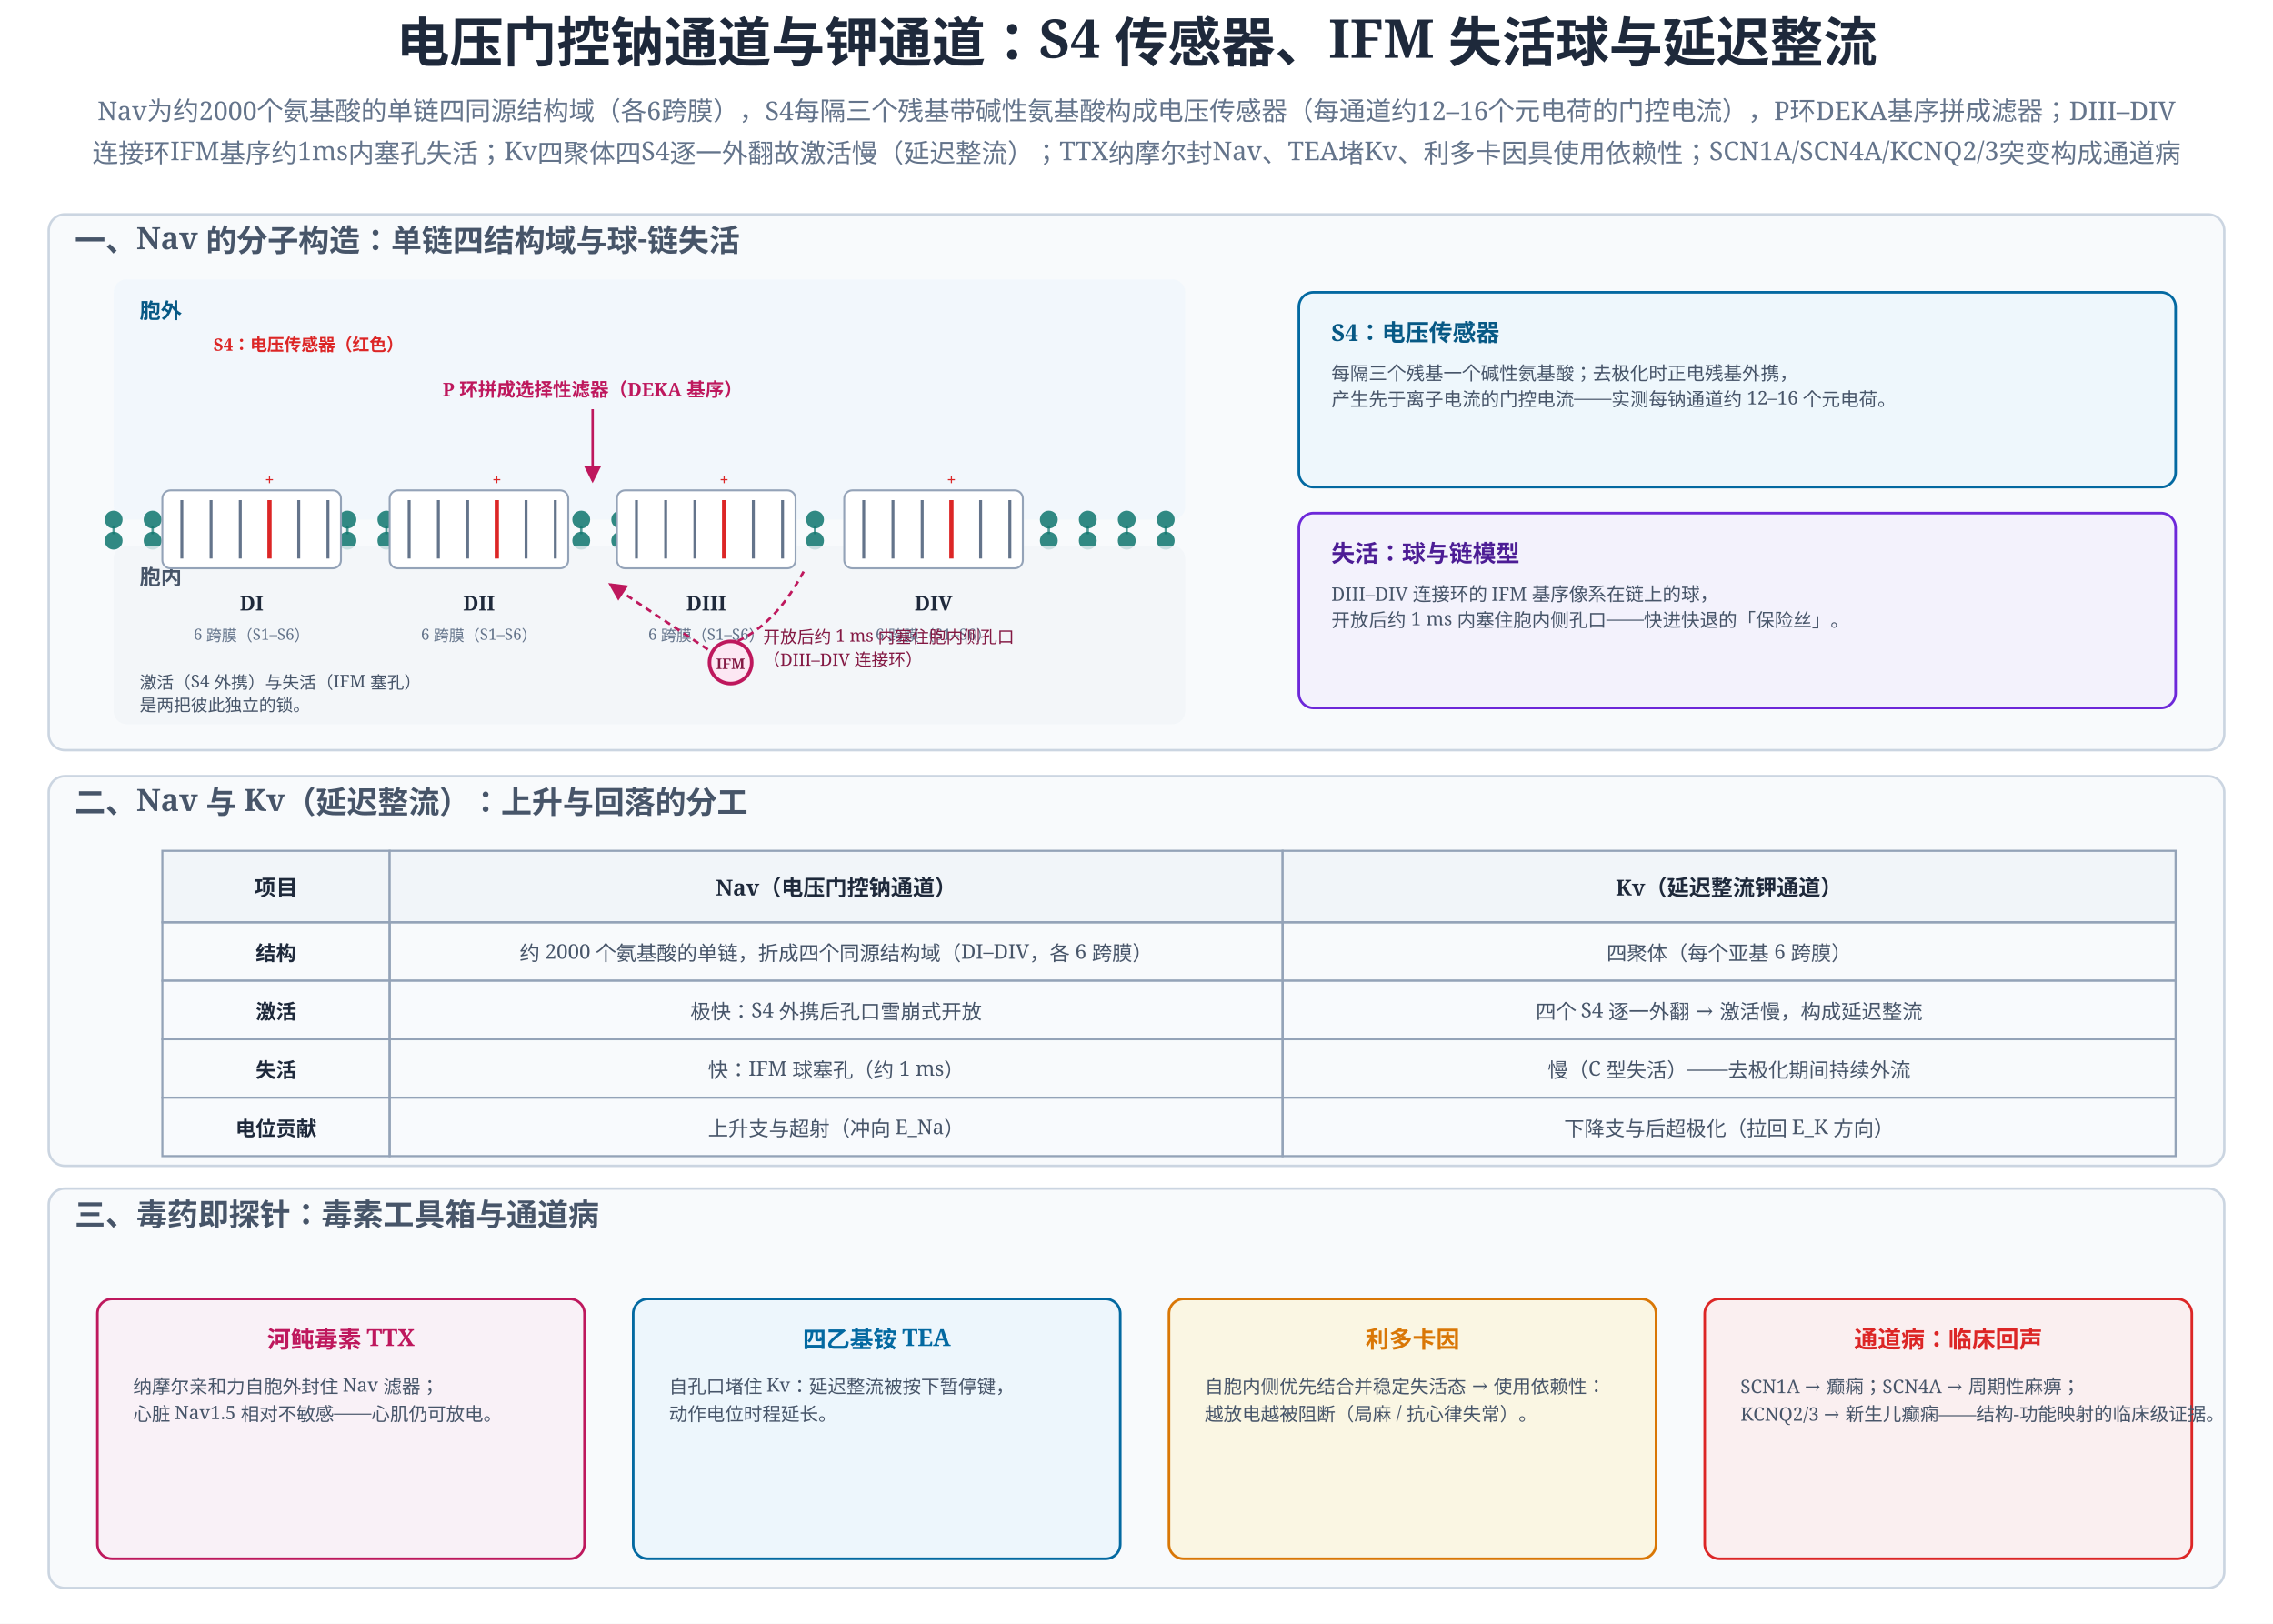
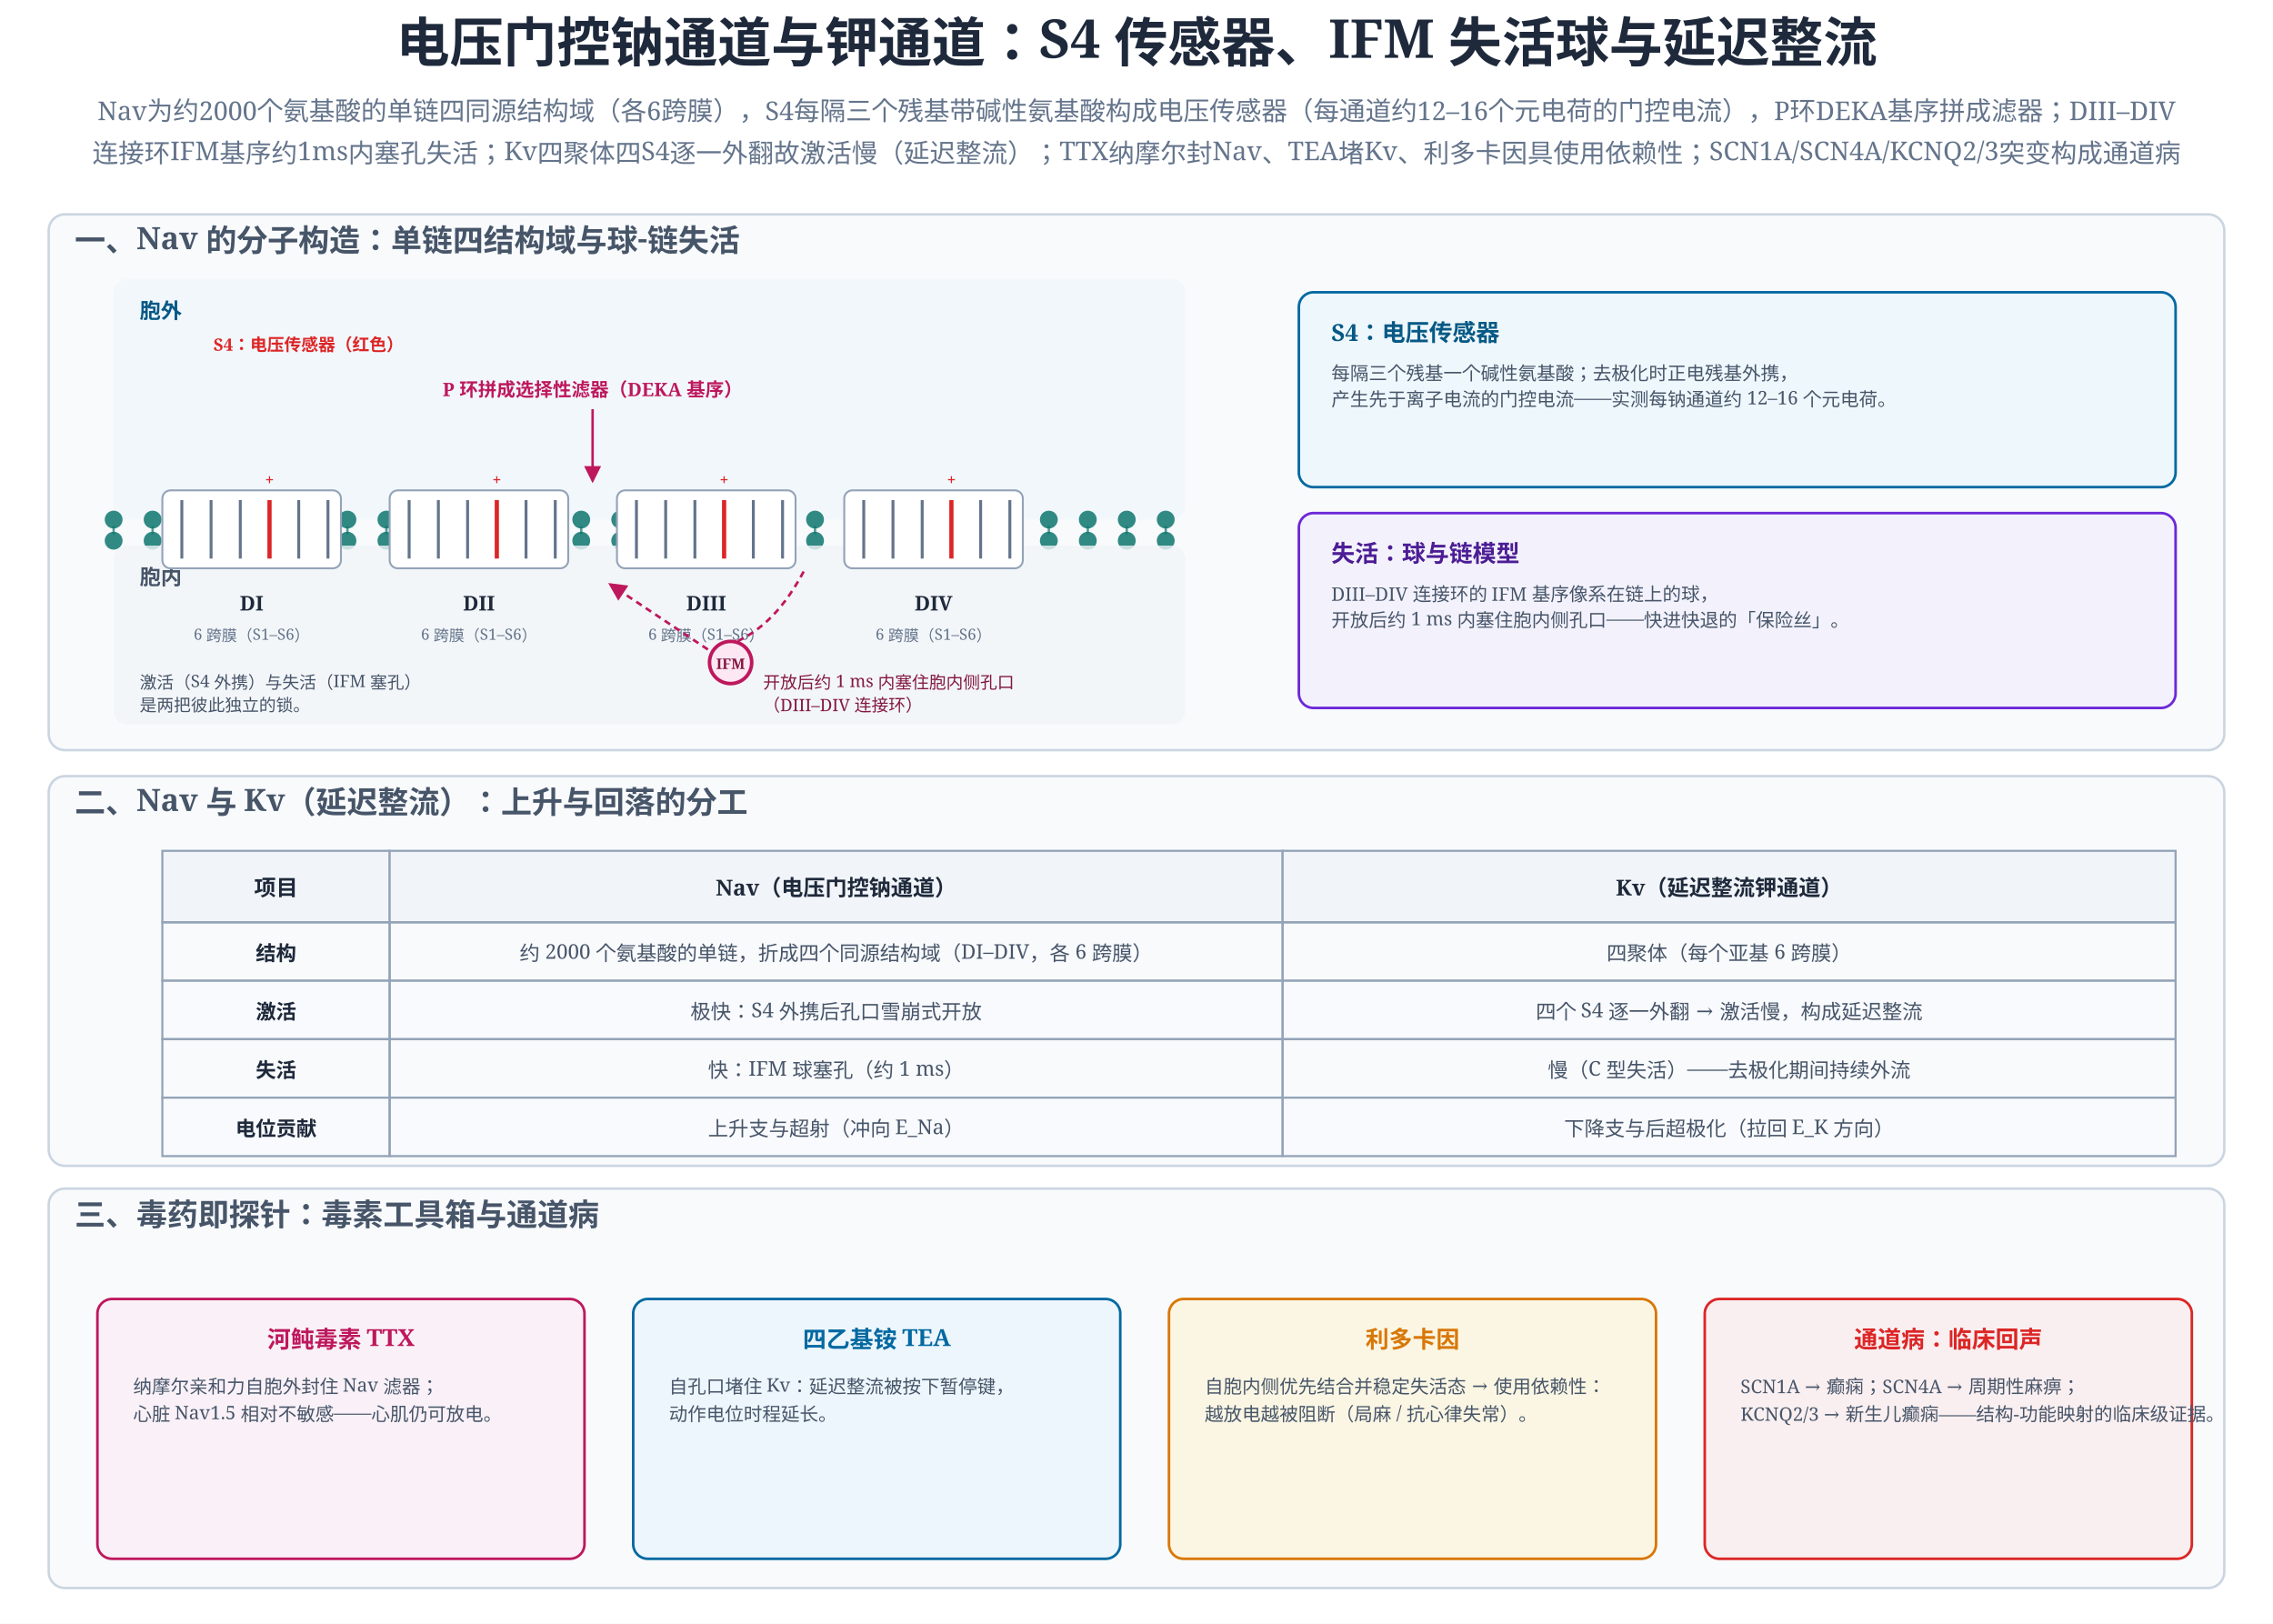
<svg xmlns="http://www.w3.org/2000/svg" width="1400" height="1000" viewBox="0 0 1400 1000" font-family="Noto Serif SC, LXGW WenKai, Songti SC, serif">
  <defs>
    <marker id="arr-ink" viewBox="0 0 10 10" refX="8.5" refY="5" markerWidth="7" markerHeight="7" orient="auto-start-reverse">
      <path d="M0,0 L10,5 L0,10 z" fill="#334155" />
    </marker>
    <marker id="arr-dna" viewBox="0 0 10 10" refX="8.5" refY="5" markerWidth="7" markerHeight="7" orient="auto-start-reverse">
      <path d="M0,0 L10,5 L0,10 z" fill="#0f766e" />
    </marker>
    <marker id="arr-rna" viewBox="0 0 10 10" refX="8.5" refY="5" markerWidth="7" markerHeight="7" orient="auto-start-reverse">
      <path d="M0,0 L10,5 L0,10 z" fill="#b45309" />
    </marker>
    <marker id="arr-pro" viewBox="0 0 10 10" refX="8.5" refY="5" markerWidth="7" markerHeight="7" orient="auto-start-reverse">
      <path d="M0,0 L10,5 L0,10 z" fill="#6d28d9" />
    </marker>
    <marker id="arr-enz" viewBox="0 0 10 10" refX="8.5" refY="5" markerWidth="7" markerHeight="7" orient="auto-start-reverse">
      <path d="M0,0 L10,5 L0,10 z" fill="#be185d" />
    </marker>
    <marker id="arr-acc" viewBox="0 0 10 10" refX="8.5" refY="5" markerWidth="7" markerHeight="7" orient="auto-start-reverse">
      <path d="M0,0 L10,5 L0,10 z" fill="#0369a1" />
    </marker>
    <marker id="arr-ok" viewBox="0 0 10 10" refX="8.5" refY="5" markerWidth="7" markerHeight="7" orient="auto-start-reverse">
      <path d="M0,0 L10,5 L0,10 z" fill="#059669" />
    </marker>
    <marker id="arr-warn" viewBox="0 0 10 10" refX="8.5" refY="5" markerWidth="7" markerHeight="7" orient="auto-start-reverse">
      <path d="M0,0 L10,5 L0,10 z" fill="#b45309" />
    </marker>
    <marker id="arr-bad" viewBox="0 0 10 10" refX="8.5" refY="5" markerWidth="7" markerHeight="7" orient="auto-start-reverse">
      <path d="M0,0 L10,5 L0,10 z" fill="#dc2626" />
    </marker>
    <marker id="arr-mute" viewBox="0 0 10 10" refX="8.5" refY="5" markerWidth="7" markerHeight="7" orient="auto-start-reverse">
      <path d="M0,0 L10,5 L0,10 z" fill="#94a3b8" />
    </marker>
  </defs>
  <rect x="0" y="0" width="1400" height="1000" fill="#ffffff" />
  <text x="700" y="38" text-anchor="middle" font-size="33" font-weight="700" fill="#1e293b">电压门控钠通道与钾通道：S4 传感器、IFM 失活球与延迟整流</text>
  <text x="700" y="74" text-anchor="middle" font-size="16" fill="#64748b">Nav为约2000个氨基酸的单链四同源结构域（各6跨膜），S4每隔三个残基带碱性氨基酸构成电压传感器（每通道约12–16个元电荷的门控电流），P环DEKA基序拼成滤器；DIII–DIV</text>
  <text x="700" y="100" text-anchor="middle" font-size="16" fill="#64748b">连接环IFM基序约1ms内塞孔失活；Kv四聚体四S4逐一外翻故激活慢（延迟整流）；TTX纳摩尔封Nav、TEA堵Kv、利多卡因具使用依赖性；SCN1A/SCN4A/KCNQ2/3突变构成通道病</text>
  <rect x="30" y="132" width="1340" height="330" rx="10" fill="#f8fafc" stroke="#cbd5e1" stroke-width="1.5" />
  <text x="46" y="154.84" font-size="19" fill="#475569" font-weight="700">一、Nav 的分子构造：单链四结构域与球-链失活</text>
  <rect x="70" y="172" width="660" height="148" rx="8" fill="#e0f2fe" fill-opacity="0.25" stroke="none" />
  <text x="86" y="196" font-size="13" fill="#075985" font-weight="700">胞外</text>
  <g>
    <circle cx="70" cy="320" r="5.5" fill="#0f766e" fill-opacity="0.85" />
    <line x1="70" y1="324" x2="70" y2="329" stroke="#0f766e" stroke-width="1.5" stroke-opacity="0.7" />
    <circle cx="70" cy="333" r="5.5" fill="#0f766e" fill-opacity="0.85" />
    <circle cx="94" cy="320" r="5.5" fill="#0f766e" fill-opacity="0.85" />
    <line x1="94" y1="324" x2="94" y2="329" stroke="#0f766e" stroke-width="1.5" stroke-opacity="0.7" />
    <circle cx="94" cy="333" r="5.5" fill="#0f766e" fill-opacity="0.85" />
    <circle cx="118" cy="320" r="5.5" fill="#0f766e" fill-opacity="0.85" />
    <line x1="118" y1="324" x2="118" y2="329" stroke="#0f766e" stroke-width="1.5" stroke-opacity="0.7" />
    <circle cx="118" cy="333" r="5.5" fill="#0f766e" fill-opacity="0.85" />
    <circle cx="142" cy="320" r="5.5" fill="#0f766e" fill-opacity="0.85" />
    <line x1="142" y1="324" x2="142" y2="329" stroke="#0f766e" stroke-width="1.5" stroke-opacity="0.7" />
    <circle cx="142" cy="333" r="5.5" fill="#0f766e" fill-opacity="0.85" />
    <circle cx="166" cy="320" r="5.5" fill="#0f766e" fill-opacity="0.85" />
    <line x1="166" y1="324" x2="166" y2="329" stroke="#0f766e" stroke-width="1.5" stroke-opacity="0.7" />
    <circle cx="166" cy="333" r="5.5" fill="#0f766e" fill-opacity="0.85" />
    <circle cx="190" cy="320" r="5.5" fill="#0f766e" fill-opacity="0.85" />
    <line x1="190" y1="324" x2="190" y2="329" stroke="#0f766e" stroke-width="1.5" stroke-opacity="0.7" />
    <circle cx="190" cy="333" r="5.5" fill="#0f766e" fill-opacity="0.85" />
    <circle cx="214" cy="320" r="5.5" fill="#0f766e" fill-opacity="0.85" />
    <line x1="214" y1="324" x2="214" y2="329" stroke="#0f766e" stroke-width="1.5" stroke-opacity="0.7" />
    <circle cx="214" cy="333" r="5.5" fill="#0f766e" fill-opacity="0.85" />
    <circle cx="238" cy="320" r="5.5" fill="#0f766e" fill-opacity="0.85" />
    <line x1="238" y1="324" x2="238" y2="329" stroke="#0f766e" stroke-width="1.5" stroke-opacity="0.7" />
    <circle cx="238" cy="333" r="5.5" fill="#0f766e" fill-opacity="0.85" />
    <circle cx="262" cy="320" r="5.5" fill="#0f766e" fill-opacity="0.85" />
    <line x1="262" y1="324" x2="262" y2="329" stroke="#0f766e" stroke-width="1.5" stroke-opacity="0.7" />
    <circle cx="262" cy="333" r="5.5" fill="#0f766e" fill-opacity="0.85" />
    <circle cx="286" cy="320" r="5.5" fill="#0f766e" fill-opacity="0.85" />
    <line x1="286" y1="324" x2="286" y2="329" stroke="#0f766e" stroke-width="1.5" stroke-opacity="0.7" />
    <circle cx="286" cy="333" r="5.5" fill="#0f766e" fill-opacity="0.85" />
    <circle cx="310" cy="320" r="5.5" fill="#0f766e" fill-opacity="0.85" />
    <line x1="310" y1="324" x2="310" y2="329" stroke="#0f766e" stroke-width="1.5" stroke-opacity="0.7" />
    <circle cx="310" cy="333" r="5.5" fill="#0f766e" fill-opacity="0.85" />
    <circle cx="334" cy="320" r="5.5" fill="#0f766e" fill-opacity="0.85" />
    <line x1="334" y1="324" x2="334" y2="329" stroke="#0f766e" stroke-width="1.5" stroke-opacity="0.7" />
    <circle cx="334" cy="333" r="5.5" fill="#0f766e" fill-opacity="0.85" />
    <circle cx="358" cy="320" r="5.5" fill="#0f766e" fill-opacity="0.85" />
    <line x1="358" y1="324" x2="358" y2="329" stroke="#0f766e" stroke-width="1.5" stroke-opacity="0.7" />
    <circle cx="358" cy="333" r="5.5" fill="#0f766e" fill-opacity="0.85" />
    <circle cx="382" cy="320" r="5.5" fill="#0f766e" fill-opacity="0.85" />
    <line x1="382" y1="324" x2="382" y2="329" stroke="#0f766e" stroke-width="1.5" stroke-opacity="0.7" />
    <circle cx="382" cy="333" r="5.5" fill="#0f766e" fill-opacity="0.85" />
    <circle cx="406" cy="320" r="5.5" fill="#0f766e" fill-opacity="0.85" />
    <line x1="406" y1="324" x2="406" y2="329" stroke="#0f766e" stroke-width="1.5" stroke-opacity="0.7" />
    <circle cx="406" cy="333" r="5.5" fill="#0f766e" fill-opacity="0.85" />
    <circle cx="430" cy="320" r="5.5" fill="#0f766e" fill-opacity="0.85" />
    <line x1="430" y1="324" x2="430" y2="329" stroke="#0f766e" stroke-width="1.5" stroke-opacity="0.7" />
    <circle cx="430" cy="333" r="5.5" fill="#0f766e" fill-opacity="0.85" />
    <circle cx="454" cy="320" r="5.5" fill="#0f766e" fill-opacity="0.85" />
    <line x1="454" y1="324" x2="454" y2="329" stroke="#0f766e" stroke-width="1.5" stroke-opacity="0.7" />
    <circle cx="454" cy="333" r="5.5" fill="#0f766e" fill-opacity="0.85" />
    <circle cx="478" cy="320" r="5.5" fill="#0f766e" fill-opacity="0.85" />
    <line x1="478" y1="324" x2="478" y2="329" stroke="#0f766e" stroke-width="1.5" stroke-opacity="0.7" />
    <circle cx="478" cy="333" r="5.5" fill="#0f766e" fill-opacity="0.85" />
    <circle cx="502" cy="320" r="5.5" fill="#0f766e" fill-opacity="0.85" />
    <line x1="502" y1="324" x2="502" y2="329" stroke="#0f766e" stroke-width="1.5" stroke-opacity="0.7" />
    <circle cx="502" cy="333" r="5.5" fill="#0f766e" fill-opacity="0.85" />
    <circle cx="526" cy="320" r="5.5" fill="#0f766e" fill-opacity="0.85" />
    <line x1="526" y1="324" x2="526" y2="329" stroke="#0f766e" stroke-width="1.5" stroke-opacity="0.7" />
    <circle cx="526" cy="333" r="5.5" fill="#0f766e" fill-opacity="0.85" />
    <circle cx="550" cy="320" r="5.5" fill="#0f766e" fill-opacity="0.85" />
    <line x1="550" y1="324" x2="550" y2="329" stroke="#0f766e" stroke-width="1.5" stroke-opacity="0.7" />
    <circle cx="550" cy="333" r="5.5" fill="#0f766e" fill-opacity="0.85" />
    <circle cx="574" cy="320" r="5.5" fill="#0f766e" fill-opacity="0.85" />
    <line x1="574" y1="324" x2="574" y2="329" stroke="#0f766e" stroke-width="1.5" stroke-opacity="0.7" />
    <circle cx="574" cy="333" r="5.5" fill="#0f766e" fill-opacity="0.85" />
    <circle cx="598" cy="320" r="5.5" fill="#0f766e" fill-opacity="0.85" />
    <line x1="598" y1="324" x2="598" y2="329" stroke="#0f766e" stroke-width="1.5" stroke-opacity="0.7" />
    <circle cx="598" cy="333" r="5.5" fill="#0f766e" fill-opacity="0.85" />
    <circle cx="622" cy="320" r="5.5" fill="#0f766e" fill-opacity="0.85" />
    <line x1="622" y1="324" x2="622" y2="329" stroke="#0f766e" stroke-width="1.5" stroke-opacity="0.7" />
    <circle cx="622" cy="333" r="5.5" fill="#0f766e" fill-opacity="0.85" />
    <circle cx="646" cy="320" r="5.5" fill="#0f766e" fill-opacity="0.85" />
    <line x1="646" y1="324" x2="646" y2="329" stroke="#0f766e" stroke-width="1.5" stroke-opacity="0.7" />
    <circle cx="646" cy="333" r="5.5" fill="#0f766e" fill-opacity="0.85" />
    <circle cx="670" cy="320" r="5.5" fill="#0f766e" fill-opacity="0.85" />
    <line x1="670" y1="324" x2="670" y2="329" stroke="#0f766e" stroke-width="1.5" stroke-opacity="0.7" />
    <circle cx="670" cy="333" r="5.5" fill="#0f766e" fill-opacity="0.85" />
    <circle cx="694" cy="320" r="5.5" fill="#0f766e" fill-opacity="0.85" />
    <line x1="694" y1="324" x2="694" y2="329" stroke="#0f766e" stroke-width="1.5" stroke-opacity="0.7" />
    <circle cx="694" cy="333" r="5.5" fill="#0f766e" fill-opacity="0.85" />
    <circle cx="718" cy="320" r="5.5" fill="#0f766e" fill-opacity="0.85" />
    <line x1="718" y1="324" x2="718" y2="329" stroke="#0f766e" stroke-width="1.5" stroke-opacity="0.7" />
    <circle cx="718" cy="333" r="5.5" fill="#0f766e" fill-opacity="0.85" />
  </g>
  <rect x="70" y="336" width="660" height="110" rx="8" fill="#f1f5f9" fill-opacity="0.8" stroke="none" />
  <text x="86" y="360" font-size="13" fill="#475569" font-weight="700">胞内</text>
  <rect x="100" y="302" width="110" height="48" rx="5" fill="#ffffff" stroke="#94a3b8" stroke-width="1.2" />
  <line x1="112" y1="308" x2="112" y2="344" stroke="#64748b" stroke-width="1.8" />
  <line x1="130" y1="308" x2="130" y2="344" stroke="#64748b" stroke-width="1.8" />
  <line x1="148" y1="308" x2="148" y2="344" stroke="#64748b" stroke-width="1.8" />
  <line x1="166" y1="308" x2="166" y2="344" stroke="#dc2626" stroke-width="2.6" />
  <text x="166" y="299" font-size="10" fill="#dc2626" text-anchor="middle" font-weight="700">+</text>
  <line x1="184" y1="308" x2="184" y2="344" stroke="#64748b" stroke-width="1.8" />
  <line x1="202" y1="308" x2="202" y2="344" stroke="#64748b" stroke-width="1.8" />
  <text x="155" y="376" font-size="12.5" fill="#1e293b" text-anchor="middle" font-weight="700">DI</text>
  <text x="155" y="394" font-size="9.5" fill="#64748b" text-anchor="middle">6 跨膜（S1–S6）</text>
  <rect x="240" y="302" width="110" height="48" rx="5" fill="#ffffff" stroke="#94a3b8" stroke-width="1.2" />
  <line x1="252" y1="308" x2="252" y2="344" stroke="#64748b" stroke-width="1.8" />
  <line x1="270" y1="308" x2="270" y2="344" stroke="#64748b" stroke-width="1.8" />
  <line x1="288" y1="308" x2="288" y2="344" stroke="#64748b" stroke-width="1.8" />
  <line x1="306" y1="308" x2="306" y2="344" stroke="#dc2626" stroke-width="2.6" />
  <text x="306" y="299" font-size="10" fill="#dc2626" text-anchor="middle" font-weight="700">+</text>
  <line x1="324" y1="308" x2="324" y2="344" stroke="#64748b" stroke-width="1.8" />
  <line x1="342" y1="308" x2="342" y2="344" stroke="#64748b" stroke-width="1.8" />
  <text x="295" y="376" font-size="12.5" fill="#1e293b" text-anchor="middle" font-weight="700">DII</text>
  <text x="295" y="394" font-size="9.5" fill="#64748b" text-anchor="middle">6 跨膜（S1–S6）</text>
  <rect x="380" y="302" width="110" height="48" rx="5" fill="#ffffff" stroke="#94a3b8" stroke-width="1.2" />
  <line x1="392" y1="308" x2="392" y2="344" stroke="#64748b" stroke-width="1.8" />
  <line x1="410" y1="308" x2="410" y2="344" stroke="#64748b" stroke-width="1.8" />
  <line x1="428" y1="308" x2="428" y2="344" stroke="#64748b" stroke-width="1.8" />
  <line x1="446" y1="308" x2="446" y2="344" stroke="#dc2626" stroke-width="2.6" />
  <text x="446" y="299" font-size="10" fill="#dc2626" text-anchor="middle" font-weight="700">+</text>
  <line x1="464" y1="308" x2="464" y2="344" stroke="#64748b" stroke-width="1.8" />
  <line x1="482" y1="308" x2="482" y2="344" stroke="#64748b" stroke-width="1.8" />
  <text x="435" y="376" font-size="12.5" fill="#1e293b" text-anchor="middle" font-weight="700">DIII</text>
  <text x="435" y="394" font-size="9.5" fill="#64748b" text-anchor="middle">6 跨膜（S1–S6）</text>
  <rect x="520" y="302" width="110" height="48" rx="5" fill="#ffffff" stroke="#94a3b8" stroke-width="1.2" />
  <line x1="532" y1="308" x2="532" y2="344" stroke="#64748b" stroke-width="1.8" />
  <line x1="550" y1="308" x2="550" y2="344" stroke="#64748b" stroke-width="1.8" />
  <line x1="568" y1="308" x2="568" y2="344" stroke="#64748b" stroke-width="1.8" />
  <line x1="586" y1="308" x2="586" y2="344" stroke="#dc2626" stroke-width="2.6" />
  <text x="586" y="299" font-size="10" fill="#dc2626" text-anchor="middle" font-weight="700">+</text>
  <line x1="604" y1="308" x2="604" y2="344" stroke="#64748b" stroke-width="1.8" />
  <line x1="622" y1="308" x2="622" y2="344" stroke="#64748b" stroke-width="1.8" />
  <text x="575" y="376" font-size="12.5" fill="#1e293b" text-anchor="middle" font-weight="700">DIV</text>
  <text x="575" y="394" font-size="9.5" fill="#64748b" text-anchor="middle">6 跨膜（S1–S6）</text>
  <text x="365" y="244" font-size="11.5" fill="#be185d" text-anchor="middle" font-weight="700">P 环拼成选择性滤器（DEKA 基序）</text>
  <line x1="365" y1="252" x2="365" y2="296" stroke="#be185d" stroke-width="1.5" marker-end="url(#arr-enz)" />
  <text x="190" y="216" font-size="10.5" fill="#dc2626" text-anchor="middle" font-weight="700">S4：电压传感器（红色）</text>
  <circle cx="450" cy="408" r="13" fill="#fce7f3" stroke="#be185d" stroke-width="2.2" />
  <text x="450" y="412" font-size="9" fill="#831843" text-anchor="middle" font-weight="700">IFM</text>
  <path d="M495,352 C480,380 465,390 452,396" fill="none" stroke="#be185d" stroke-width="1.6" stroke-dasharray="4 3" />
  <line x1="436" y1="400" x2="376" y2="360" stroke="#be185d" stroke-width="1.6" stroke-dasharray="4 3" marker-end="url(#arr-enz)" />
-   <text x="470" y="396" font-size="10.5" fill="#831843">开放后约 1 ms 内塞住胞内侧孔口</text>
-   <text x="470" y="410" font-size="10.5" fill="#831843">（DIII–DIV 连接环）</text>
+   <text x="470" y="424" font-size="10.5" fill="#831843">开放后约 1 ms 内塞住胞内侧孔口</text>
+   <text x="470" y="438" font-size="10.5" fill="#831843">（DIII–DIV 连接环）</text>
  <text x="86" y="424" font-size="10.5" fill="#475569">激活（S4 外携）与失活（IFM 塞孔）</text>
  <text x="86" y="438" font-size="10.5" fill="#475569">是两把彼此独立的锁。</text>
  <rect x="800" y="180" width="540" height="120" rx="9" fill="#e0f2fe" fill-opacity="0.4" stroke="#0369a1" stroke-width="1.6" />
  <text x="820" y="210" font-size="14.5" fill="#075985" font-weight="700">S4：电压传感器</text>
  <text x="820" y="234" font-size="11.5" fill="#475569">每隔三个残基一个碱性氨基酸；去极化时正电残基外携，</text>
  <text x="820" y="250" font-size="11.5" fill="#475569">产生先于离子电流的门控电流——实测每钠通道约 12–16 个元电荷。</text>
  <rect x="800" y="316" width="540" height="120" rx="9" fill="#ede9fe" fill-opacity="0.45" stroke="#6d28d9" stroke-width="1.6" />
  <text x="820" y="346" font-size="14.5" fill="#4c1d95" font-weight="700">失活：球与链模型</text>
  <text x="820" y="370" font-size="11.5" fill="#475569">DIII–DIV 连接环的 IFM 基序像系在链上的球，</text>
  <text x="820" y="386" font-size="11.5" fill="#475569">开放后约 1 ms 内塞住胞内侧孔口——快进快退的「保险丝」。</text>
  <rect x="30" y="478" width="1340" height="240" rx="10" fill="#f8fafc" stroke="#cbd5e1" stroke-width="1.5" />
  <text x="46" y="500.84" font-size="19" fill="#475569" font-weight="700">二、Nav 与 Kv（延迟整流）：上升与回落的分工</text>
  <rect x="100" y="524" width="140" height="44" fill="#f1f5f9" stroke="#94a3b8" stroke-width="1.3" />
  <text x="170" y="551.5" font-size="13.5" fill="#1e293b" text-anchor="middle" font-weight="700">项目</text>
  <rect x="240" y="524" width="550" height="44" fill="#f1f5f9" stroke="#94a3b8" stroke-width="1.3" />
  <text x="515" y="551.5" font-size="13.5" fill="#1e293b" text-anchor="middle" font-weight="700">Nav（电压门控钠通道）</text>
  <rect x="790" y="524" width="550" height="44" fill="#f1f5f9" stroke="#94a3b8" stroke-width="1.3" />
  <text x="1065" y="551.5" font-size="13.5" fill="#1e293b" text-anchor="middle" font-weight="700">Kv（延迟整流钾通道）</text>
  <rect x="100" y="568" width="140" height="36" fill="none" stroke="#94a3b8" stroke-width="1.3" />
  <text x="170" y="591.5" font-size="12.5" fill="#1e293b" text-anchor="middle" font-weight="700">结构</text>
  <rect x="240" y="568" width="550" height="36" fill="none" stroke="#94a3b8" stroke-width="1.3" />
  <text x="515" y="591.5" font-size="12.5" fill="#475569" text-anchor="middle" font-weight="500">约 2000 个氨基酸的单链，折成四个同源结构域（DI–DIV，各 6 跨膜）</text>
  <rect x="790" y="568" width="550" height="36" fill="none" stroke="#94a3b8" stroke-width="1.3" />
  <text x="1065" y="591.5" font-size="12.5" fill="#475569" text-anchor="middle" font-weight="500">四聚体（每个亚基 6 跨膜）</text>
  <rect x="100" y="604" width="1240" height="36" fill="#f8fafc" fill-opacity="0.85" />
  <rect x="100" y="604" width="140" height="36" fill="none" stroke="#94a3b8" stroke-width="1.3" />
  <text x="170" y="627.5" font-size="12.5" fill="#1e293b" text-anchor="middle" font-weight="700">激活</text>
  <rect x="240" y="604" width="550" height="36" fill="none" stroke="#94a3b8" stroke-width="1.3" />
  <text x="515" y="627.5" font-size="12.5" fill="#475569" text-anchor="middle" font-weight="500">极快：S4 外携后孔口雪崩式开放</text>
  <rect x="790" y="604" width="550" height="36" fill="none" stroke="#94a3b8" stroke-width="1.3" />
  <text x="1065" y="627.5" font-size="12.5" fill="#475569" text-anchor="middle" font-weight="500">四个 S4 逐一外翻 → 激活慢，构成延迟整流</text>
  <rect x="100" y="640" width="140" height="36" fill="none" stroke="#94a3b8" stroke-width="1.3" />
  <text x="170" y="663.5" font-size="12.5" fill="#1e293b" text-anchor="middle" font-weight="700">失活</text>
  <rect x="240" y="640" width="550" height="36" fill="none" stroke="#94a3b8" stroke-width="1.3" />
  <text x="515" y="663.5" font-size="12.5" fill="#475569" text-anchor="middle" font-weight="500">快：IFM 球塞孔（约 1 ms）</text>
  <rect x="790" y="640" width="550" height="36" fill="none" stroke="#94a3b8" stroke-width="1.3" />
  <text x="1065" y="663.5" font-size="12.5" fill="#475569" text-anchor="middle" font-weight="500">慢（C 型失活）——去极化期间持续外流</text>
  <rect x="100" y="676" width="1240" height="36" fill="#f8fafc" fill-opacity="0.85" />
  <rect x="100" y="676" width="140" height="36" fill="none" stroke="#94a3b8" stroke-width="1.3" />
  <text x="170" y="699.5" font-size="12.5" fill="#1e293b" text-anchor="middle" font-weight="700">电位贡献</text>
  <rect x="240" y="676" width="550" height="36" fill="none" stroke="#94a3b8" stroke-width="1.3" />
  <text x="515" y="699.5" font-size="12.5" fill="#475569" text-anchor="middle" font-weight="500">上升支与超射（冲向 E_Na）</text>
  <rect x="790" y="676" width="550" height="36" fill="none" stroke="#94a3b8" stroke-width="1.3" />
  <text x="1065" y="699.5" font-size="12.5" fill="#475569" text-anchor="middle" font-weight="500">下降支与后超极化（拉回 E_K 方向）</text>
  <rect x="30" y="732" width="1340" height="246" rx="10" fill="#f8fafc" stroke="#cbd5e1" stroke-width="1.5" />
  <text x="46" y="754.84" font-size="19" fill="#475569" font-weight="700">三、毒药即探针：毒素工具箱与通道病</text>
  <rect x="60" y="800" width="300" height="160" rx="9" fill="#fce7f3" fill-opacity="0.45" stroke="#be185d" stroke-width="1.6" />
  <text x="210" y="830" font-size="14.5" fill="#be185d" text-anchor="middle" font-weight="700">河鲀毒素 TTX</text>
  <text x="82" y="858" font-size="11.5" fill="#475569">纳摩尔亲和力自胞外封住 Nav 滤器；</text>
  <text x="82" y="875" font-size="11.5" fill="#475569">心脏 Nav1.5 相对不敏感——心肌仍可放电。</text>
  <rect x="390" y="800" width="300" height="160" rx="9" fill="#e0f2fe" fill-opacity="0.45" stroke="#0369a1" stroke-width="1.6" />
  <text x="540" y="830" font-size="14.5" fill="#0369a1" text-anchor="middle" font-weight="700">四乙基铵 TEA</text>
  <text x="412" y="858" font-size="11.5" fill="#475569">自孔口堵住 Kv：延迟整流被按下暂停键，</text>
  <text x="412" y="875" font-size="11.5" fill="#475569">动作电位时程延长。</text>
  <rect x="720" y="800" width="300" height="160" rx="9" fill="#fef3c7" fill-opacity="0.45" stroke="#d97706" stroke-width="1.6" />
  <text x="870" y="830" font-size="14.5" fill="#d97706" text-anchor="middle" font-weight="700">利多卡因</text>
  <text x="742" y="858" font-size="11.5" fill="#475569">自胞内侧优先结合并稳定失活态 → 使用依赖性：</text>
  <text x="742" y="875" font-size="11.5" fill="#475569">越放电越被阻断（局麻 / 抗心律失常）。</text>
  <rect x="1050" y="800" width="300" height="160" rx="9" fill="#fee2e2" fill-opacity="0.45" stroke="#dc2626" stroke-width="1.6" />
  <text x="1200" y="830" font-size="14.5" fill="#dc2626" text-anchor="middle" font-weight="700">通道病：临床回声</text>
  <text x="1072" y="858" font-size="11.5" fill="#475569">SCN1A → 癫痫；SCN4A → 周期性麻痹；</text>
  <text x="1072" y="875" font-size="11.5" fill="#475569">KCNQ2/3 → 新生儿癫痫——结构-功能映射的临床级证据。</text>
</svg>
